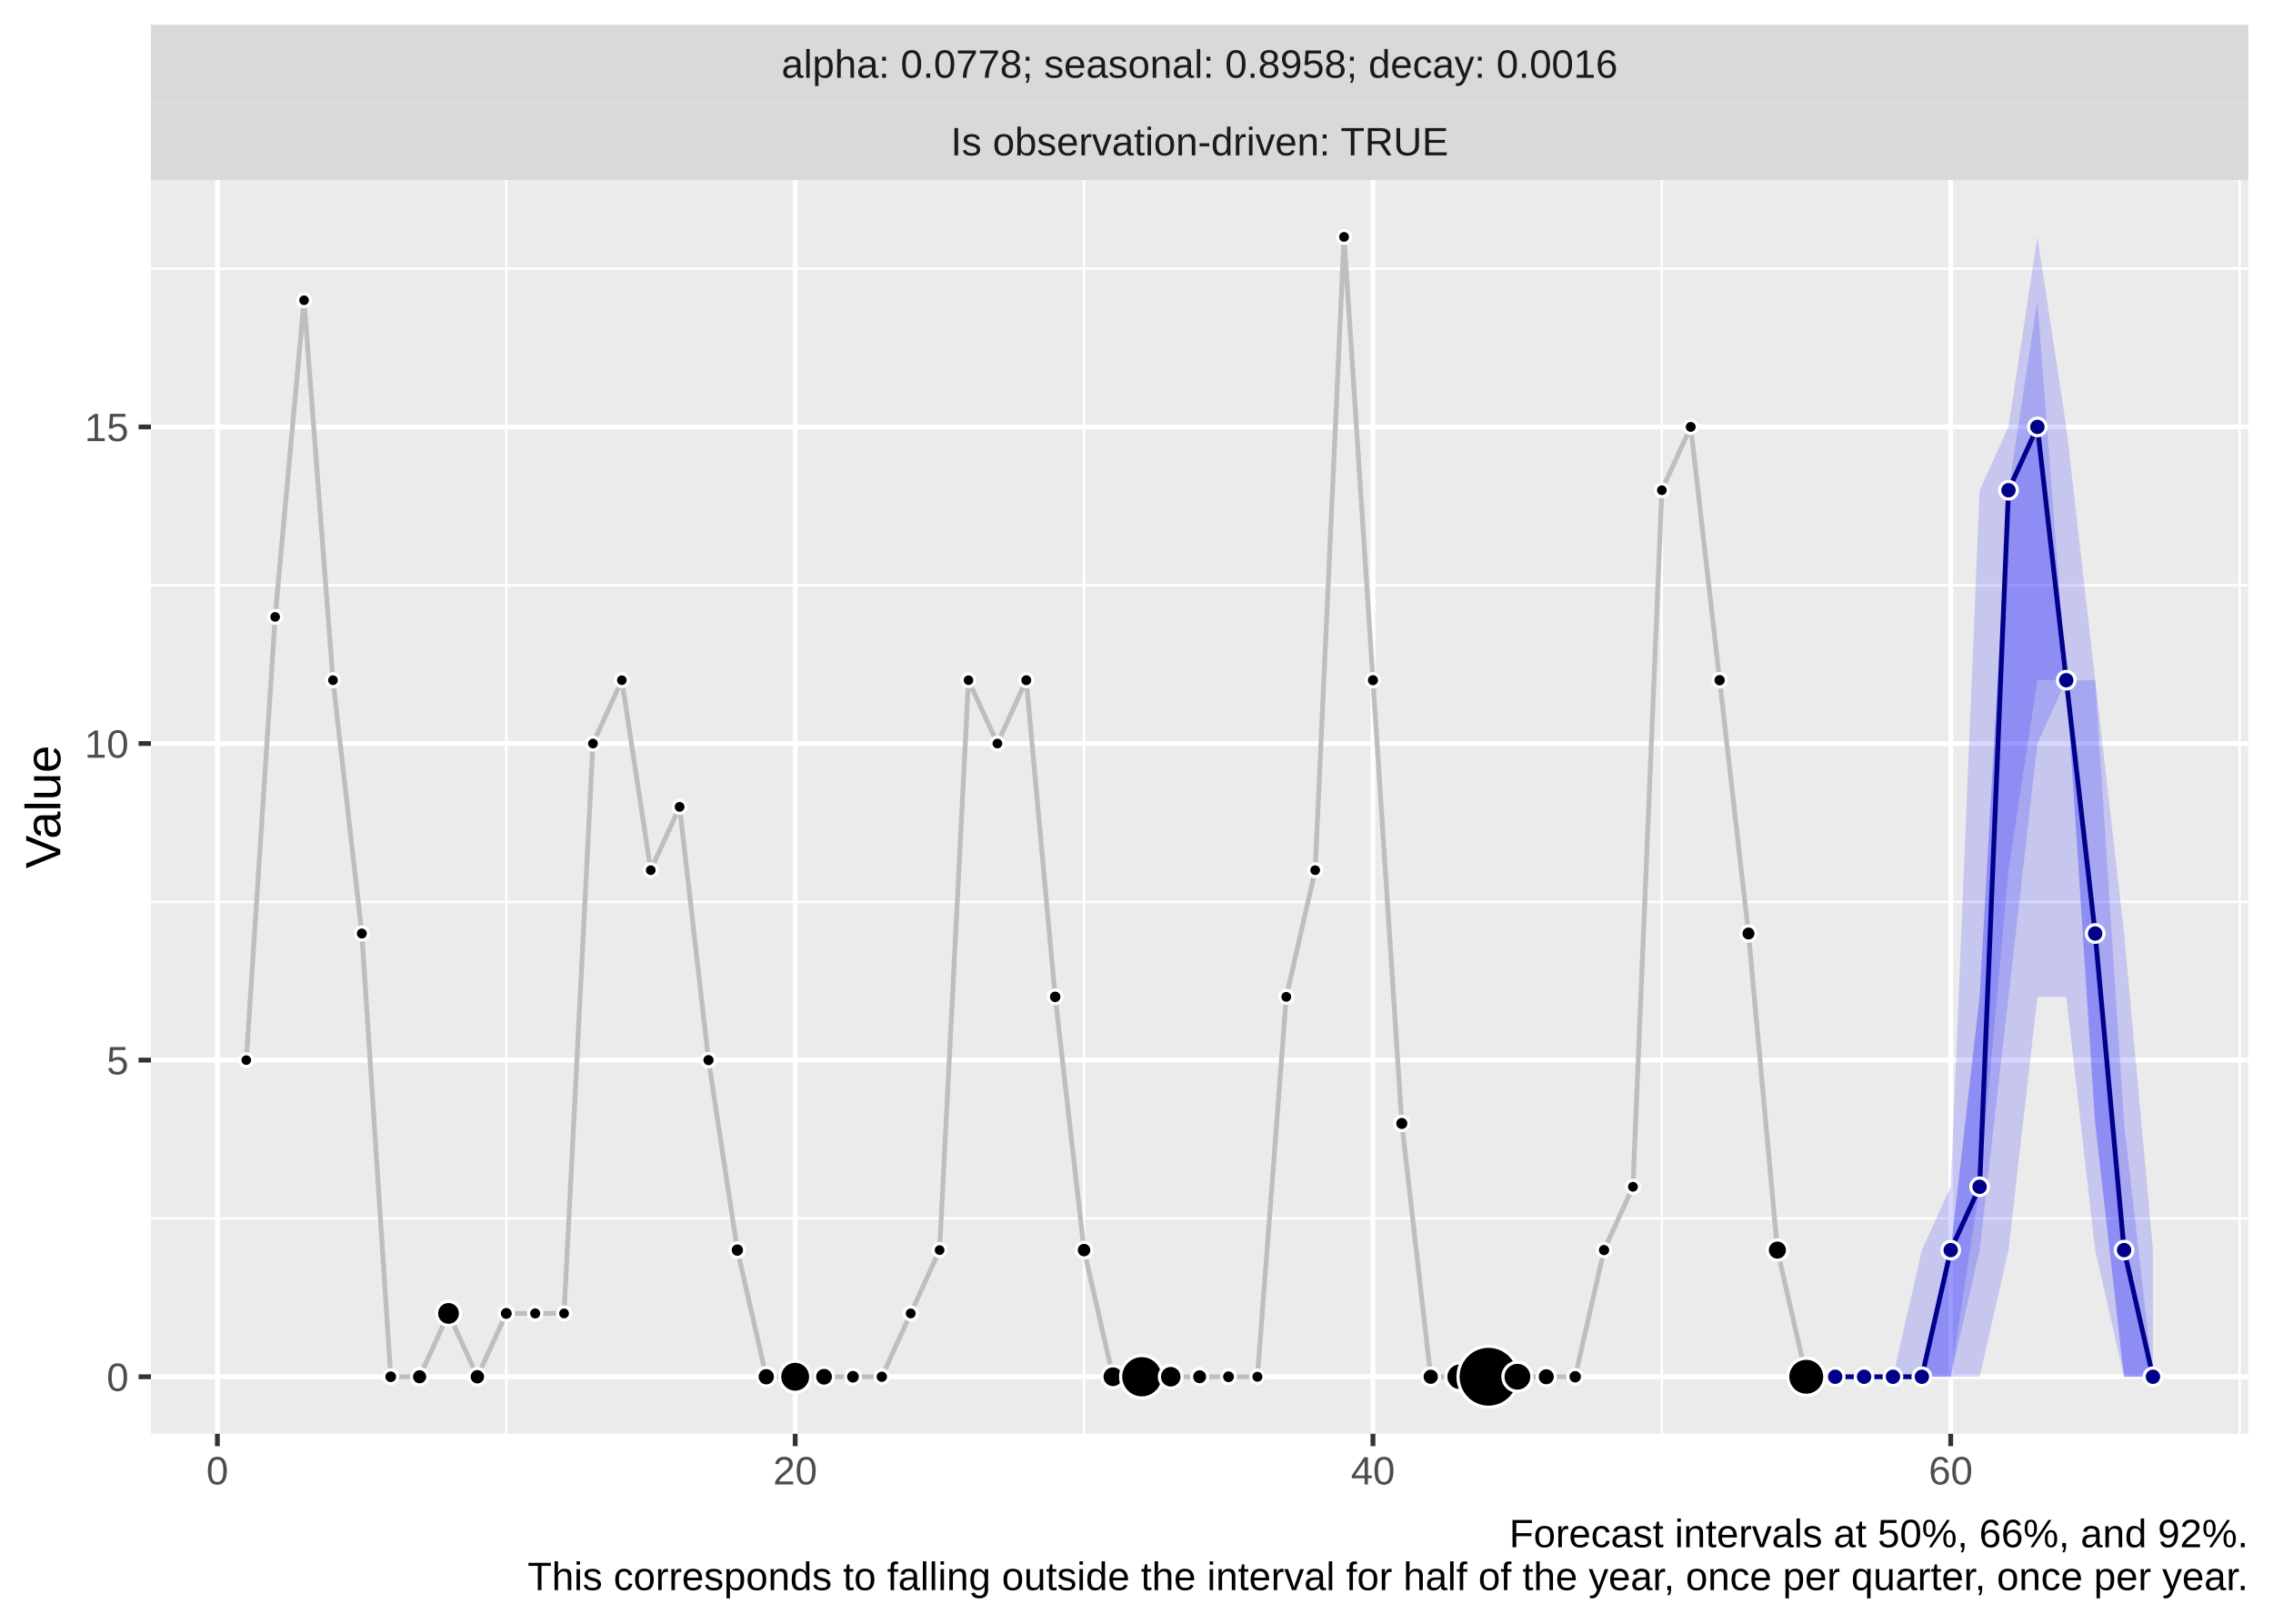
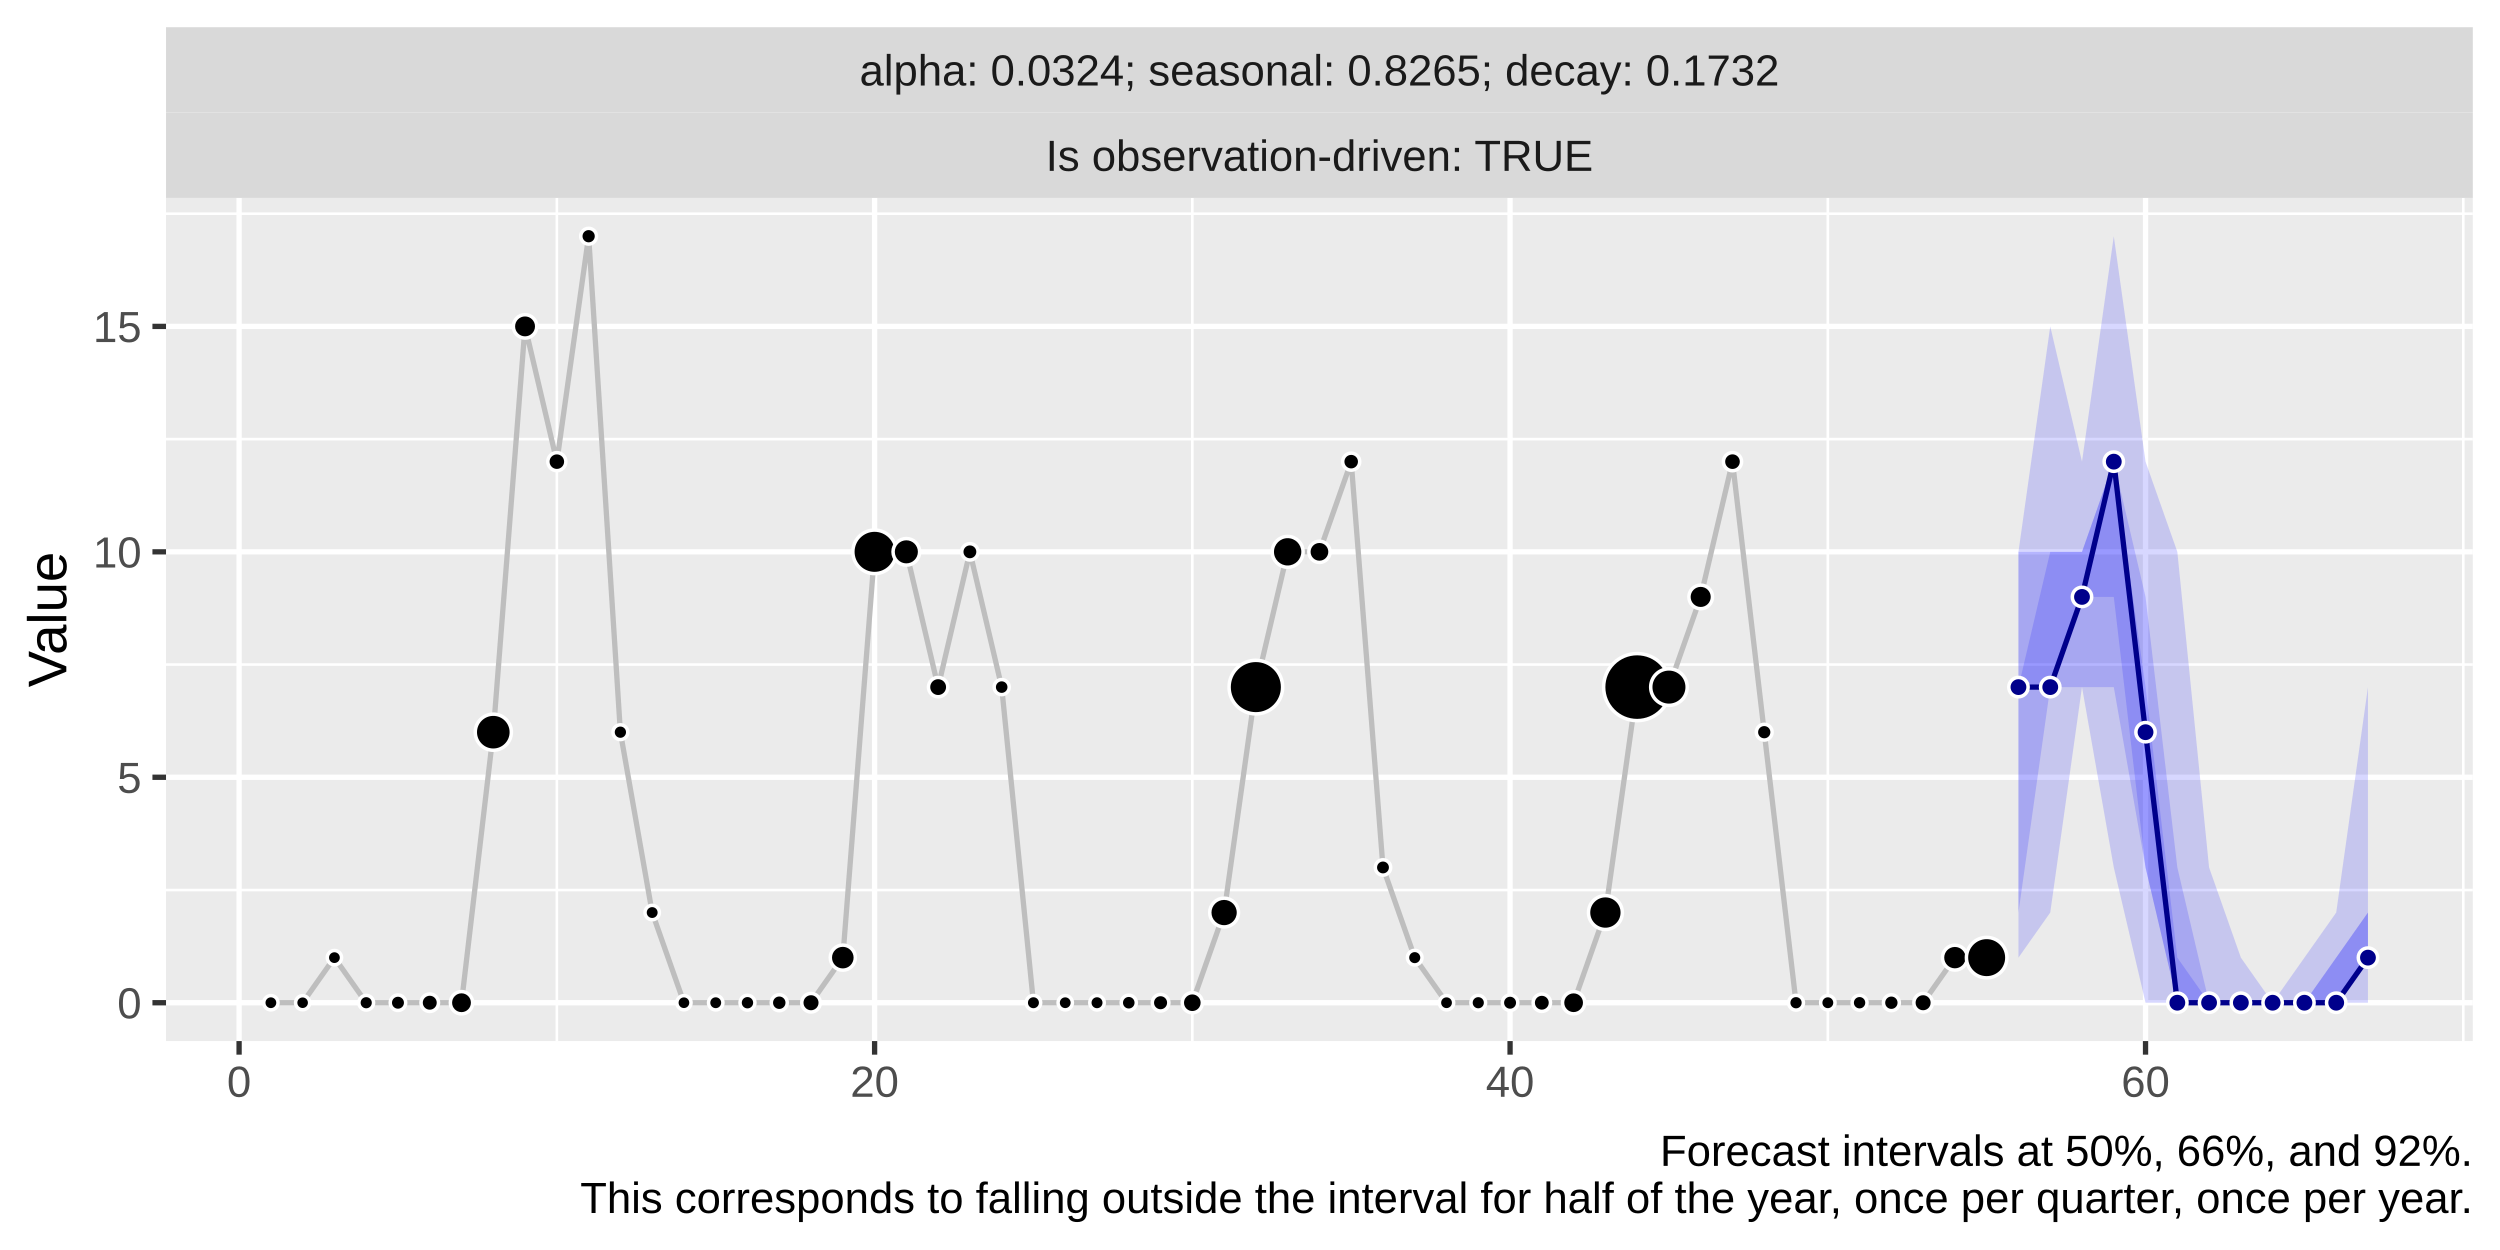
- <svg xmlns="http://www.w3.org/2000/svg" class="svglite" width="504.00pt" height="360.00pt" viewBox="0 0 504.00 360.00">
+ <svg xmlns="http://www.w3.org/2000/svg" class="svglite" width="504.00pt" height="252.00pt" viewBox="0 0 504.00 252.00">
  <defs>
    <style type="text/css">
    .svglite line, .svglite polyline, .svglite polygon, .svglite path, .svglite rect, .svglite circle {
      fill: none;
      stroke: #000000;
      stroke-linecap: round;
      stroke-linejoin: round;
      stroke-miterlimit: 10.00;
    }
    .svglite text {
      white-space: pre;
    }
  </style>
  </defs>
  <rect width="100%" height="100%" style="stroke: none; fill: #FFFFFF;" />
  <defs>
-     <clipPath id="cpMC4wMHw1MDQuMDB8MC4wMHwzNjAuMDA=">
-       <rect x="0.00" y="0.00" width="504.00" height="360.00" />
+     <clipPath id="cpMC4wMHw1MDQuMDB8MC4wMHwyNTIuMDA=">
+       <rect x="0.00" y="0.00" width="504.00" height="252.00" />
    </clipPath>
  </defs>
-   <g clip-path="url(#cpMC4wMHw1MDQuMDB8MC4wMHwzNjAuMDA=)">
-     <rect x="0.00" y="0.00" width="504.00" height="360.00" style="stroke-width: 1.07; stroke: #FFFFFF; fill: #FFFFFF;" />
+   <g clip-path="url(#cpMC4wMHw1MDQuMDB8MC4wMHwyNTIuMDA=)">
+     <rect x="0.00" y="0.00" width="504.00" height="252.00" style="stroke-width: 1.07; stroke: #FFFFFF; fill: #FFFFFF;" />
  </g>
  <defs>
-     <clipPath id="cpMzMuNDd8NDk4LjUyfDM5LjkwfDMxNy44OA==">
-       <rect x="33.47" y="39.90" width="465.05" height="277.98" />
+     <clipPath id="cpMzMuNDd8NDk4LjUyfDM5LjkwfDIwOS44OA==">
+       <rect x="33.47" y="39.90" width="465.05" height="169.98" />
    </clipPath>
  </defs>
-   <g clip-path="url(#cpMzMuNDd8NDk4LjUyfDM5LjkwfDMxNy44OA==)">
-     <rect x="33.47" y="39.90" width="465.05" height="277.98" style="stroke-width: 1.07; stroke: none; fill: #EBEBEB;" />
-     <polyline points="33.47,270.14 498.52,270.14 " style="stroke-width: 0.53; stroke: #FFFFFF; stroke-linecap: butt;" />
-     <polyline points="33.47,199.95 498.52,199.95 " style="stroke-width: 0.53; stroke: #FFFFFF; stroke-linecap: butt;" />
-     <polyline points="33.47,129.75 498.52,129.75 " style="stroke-width: 0.53; stroke: #FFFFFF; stroke-linecap: butt;" />
-     <polyline points="33.47,59.55 498.52,59.55 " style="stroke-width: 0.53; stroke: #FFFFFF; stroke-linecap: butt;" />
-     <polyline points="112.26,317.88 112.26,39.90 " style="stroke-width: 0.53; stroke: #FFFFFF; stroke-linecap: butt;" />
-     <polyline points="240.37,317.88 240.37,39.90 " style="stroke-width: 0.53; stroke: #FFFFFF; stroke-linecap: butt;" />
-     <polyline points="368.49,317.88 368.49,39.90 " style="stroke-width: 0.53; stroke: #FFFFFF; stroke-linecap: butt;" />
-     <polyline points="496.60,317.88 496.60,39.90 " style="stroke-width: 0.53; stroke: #FFFFFF; stroke-linecap: butt;" />
-     <polyline points="33.47,305.24 498.52,305.24 " style="stroke-width: 1.07; stroke: #FFFFFF; stroke-linecap: butt;" />
-     <polyline points="33.47,235.04 498.52,235.04 " style="stroke-width: 1.07; stroke: #FFFFFF; stroke-linecap: butt;" />
-     <polyline points="33.47,164.85 498.52,164.85 " style="stroke-width: 1.07; stroke: #FFFFFF; stroke-linecap: butt;" />
-     <polyline points="33.47,94.65 498.52,94.65 " style="stroke-width: 1.07; stroke: #FFFFFF; stroke-linecap: butt;" />
-     <polyline points="48.20,317.88 48.20,39.90 " style="stroke-width: 1.07; stroke: #FFFFFF; stroke-linecap: butt;" />
-     <polyline points="176.32,317.88 176.32,39.90 " style="stroke-width: 1.07; stroke: #FFFFFF; stroke-linecap: butt;" />
-     <polyline points="304.43,317.88 304.43,39.90 " style="stroke-width: 1.07; stroke: #FFFFFF; stroke-linecap: butt;" />
-     <polyline points="432.54,317.88 432.54,39.90 " style="stroke-width: 1.07; stroke: #FFFFFF; stroke-linecap: butt;" />
-     <polyline points="54.61,235.04 61.01,136.77 67.42,66.57 73.83,150.81 80.23,206.97 86.64,305.24 93.04,305.24 99.45,291.20 105.85,305.24 112.26,291.20 118.67,291.20 125.07,291.20 131.48,164.85 137.88,150.81 144.29,192.93 150.69,178.89 157.10,235.04 163.50,277.16 169.91,305.24 176.32,305.24 182.72,305.24 189.13,305.24 195.53,305.24 201.94,291.20 208.34,277.16 214.75,150.81 221.16,164.85 227.56,150.81 233.97,221.01 240.37,277.16 246.78,305.24 253.18,305.24 259.59,305.24 266.00,305.24 272.40,305.24 278.81,305.24 285.21,221.01 291.62,192.93 298.02,52.53 304.43,150.81 310.83,249.08 317.24,305.24 323.65,305.24 330.05,305.24 336.46,305.24 342.86,305.24 349.27,305.24 355.67,277.16 362.08,263.12 368.49,108.69 374.89,94.65 381.30,150.81 387.70,206.97 394.11,277.16 400.51,305.24 " style="stroke-width: 1.07; stroke: #BEBEBE; stroke-linecap: butt;" />
-     <circle cx="54.61" cy="235.04" r="1.42" style="stroke-width: 0.71; stroke: #FFFFFF; fill: #000000;" />
-     <circle cx="61.01" cy="136.77" r="1.42" style="stroke-width: 0.71; stroke: #FFFFFF; fill: #000000;" />
-     <circle cx="67.42" cy="66.57" r="1.42" style="stroke-width: 0.71; stroke: #FFFFFF; fill: #000000;" />
-     <circle cx="73.83" cy="150.81" r="1.43" style="stroke-width: 0.71; stroke: #FFFFFF; fill: #000000;" />
-     <circle cx="80.23" cy="206.97" r="1.46" style="stroke-width: 0.71; stroke: #FFFFFF; fill: #000000;" />
-     <circle cx="86.64" cy="305.24" r="1.54" style="stroke-width: 0.71; stroke: #FFFFFF; fill: #000000;" />
-     <circle cx="93.04" cy="305.24" r="1.81" style="stroke-width: 0.71; stroke: #FFFFFF; fill: #000000;" />
-     <circle cx="99.45" cy="291.20" r="2.66" style="stroke-width: 0.71; stroke: #FFFFFF; fill: #000000;" />
-     <circle cx="105.85" cy="305.24" r="1.84" style="stroke-width: 0.71; stroke: #FFFFFF; fill: #000000;" />
-     <circle cx="112.26" cy="291.20" r="1.56" style="stroke-width: 0.71; stroke: #FFFFFF; fill: #000000;" />
-     <circle cx="118.67" cy="291.20" r="1.47" style="stroke-width: 0.71; stroke: #FFFFFF; fill: #000000;" />
-     <circle cx="125.07" cy="291.20" r="1.44" style="stroke-width: 0.71; stroke: #FFFFFF; fill: #000000;" />
-     <circle cx="131.48" cy="164.85" r="1.43" style="stroke-width: 0.71; stroke: #FFFFFF; fill: #000000;" />
-     <circle cx="137.88" cy="150.81" r="1.42" style="stroke-width: 0.71; stroke: #FFFFFF; fill: #000000;" />
-     <circle cx="144.29" cy="192.93" r="1.43" style="stroke-width: 0.71; stroke: #FFFFFF; fill: #000000;" />
-     <circle cx="150.69" cy="178.89" r="1.44" style="stroke-width: 0.71; stroke: #FFFFFF; fill: #000000;" />
-     <circle cx="157.10" cy="235.04" r="1.48" style="stroke-width: 0.71; stroke: #FFFFFF; fill: #000000;" />
-     <circle cx="163.50" cy="277.16" r="1.61" style="stroke-width: 0.71; stroke: #FFFFFF; fill: #000000;" />
-     <circle cx="169.91" cy="305.24" r="2.05" style="stroke-width: 0.71; stroke: #FFFFFF; fill: #000000;" />
-     <circle cx="176.32" cy="305.24" r="3.44" style="stroke-width: 0.71; stroke: #FFFFFF; fill: #000000;" />
-     <circle cx="182.72" cy="305.24" r="2.10" style="stroke-width: 0.71; stroke: #FFFFFF; fill: #000000;" />
-     <circle cx="189.13" cy="305.24" r="1.65" style="stroke-width: 0.71; stroke: #FFFFFF; fill: #000000;" />
-     <circle cx="195.53" cy="305.24" r="1.50" style="stroke-width: 0.71; stroke: #FFFFFF; fill: #000000;" />
-     <circle cx="201.94" cy="291.20" r="1.45" style="stroke-width: 0.71; stroke: #FFFFFF; fill: #000000;" />
-     <circle cx="208.34" cy="277.16" r="1.43" style="stroke-width: 0.71; stroke: #FFFFFF; fill: #000000;" />
-     <circle cx="214.75" cy="150.81" r="1.42" style="stroke-width: 0.71; stroke: #FFFFFF; fill: #000000;" />
-     <circle cx="221.16" cy="164.85" r="1.43" style="stroke-width: 0.71; stroke: #FFFFFF; fill: #000000;" />
-     <circle cx="227.56" cy="150.81" r="1.45" style="stroke-width: 0.71; stroke: #FFFFFF; fill: #000000;" />
-     <circle cx="233.97" cy="221.01" r="1.52" style="stroke-width: 0.71; stroke: #FFFFFF; fill: #000000;" />
-     <circle cx="240.37" cy="277.16" r="1.74" style="stroke-width: 0.71; stroke: #FFFFFF; fill: #000000;" />
-     <circle cx="246.78" cy="305.24" r="2.44" style="stroke-width: 0.71; stroke: #FFFFFF; fill: #000000;" />
-     <circle cx="253.18" cy="305.24" r="4.70" style="stroke-width: 0.71; stroke: #FFFFFF; fill: #000000;" />
-     <circle cx="259.59" cy="305.24" r="2.52" style="stroke-width: 0.71; stroke: #FFFFFF; fill: #000000;" />
-     <circle cx="266.00" cy="305.24" r="1.79" style="stroke-width: 0.71; stroke: #FFFFFF; fill: #000000;" />
-     <circle cx="272.40" cy="305.24" r="1.55" style="stroke-width: 0.71; stroke: #FFFFFF; fill: #000000;" />
-     <circle cx="278.81" cy="305.24" r="1.46" style="stroke-width: 0.71; stroke: #FFFFFF; fill: #000000;" />
-     <circle cx="285.21" cy="221.01" r="1.44" style="stroke-width: 0.71; stroke: #FFFFFF; fill: #000000;" />
-     <circle cx="291.62" cy="192.93" r="1.43" style="stroke-width: 0.71; stroke: #FFFFFF; fill: #000000;" />
-     <circle cx="298.02" cy="52.53" r="1.44" style="stroke-width: 0.71; stroke: #FFFFFF; fill: #000000;" />
-     <circle cx="304.43" cy="150.81" r="1.47" style="stroke-width: 0.71; stroke: #FFFFFF; fill: #000000;" />
-     <circle cx="310.83" cy="249.08" r="1.58" style="stroke-width: 0.71; stroke: #FFFFFF; fill: #000000;" />
-     <circle cx="317.24" cy="305.24" r="1.93" style="stroke-width: 0.71; stroke: #FFFFFF; fill: #000000;" />
-     <circle cx="323.65" cy="305.24" r="3.07" style="stroke-width: 0.71; stroke: #FFFFFF; fill: #000000;" />
-     <circle cx="330.05" cy="305.24" r="6.76" style="stroke-width: 0.71; stroke: #FFFFFF; fill: #000000;" />
-     <circle cx="336.46" cy="305.24" r="3.21" style="stroke-width: 0.71; stroke: #FFFFFF; fill: #000000;" />
-     <circle cx="342.86" cy="305.24" r="2.02" style="stroke-width: 0.71; stroke: #FFFFFF; fill: #000000;" />
-     <circle cx="349.27" cy="305.24" r="1.62" style="stroke-width: 0.71; stroke: #FFFFFF; fill: #000000;" />
-     <circle cx="355.67" cy="277.16" r="1.49" style="stroke-width: 0.71; stroke: #FFFFFF; fill: #000000;" />
-     <circle cx="362.08" cy="263.12" r="1.44" style="stroke-width: 0.71; stroke: #FFFFFF; fill: #000000;" />
-     <circle cx="368.49" cy="108.69" r="1.43" style="stroke-width: 0.71; stroke: #FFFFFF; fill: #000000;" />
-     <circle cx="374.89" cy="94.65" r="1.45" style="stroke-width: 0.71; stroke: #FFFFFF; fill: #000000;" />
-     <circle cx="381.30" cy="150.81" r="1.50" style="stroke-width: 0.71; stroke: #FFFFFF; fill: #000000;" />
-     <circle cx="387.70" cy="206.97" r="1.68" style="stroke-width: 0.71; stroke: #FFFFFF; fill: #000000;" />
-     <circle cx="394.11" cy="277.16" r="2.25" style="stroke-width: 0.71; stroke: #FFFFFF; fill: #000000;" />
-     <circle cx="400.51" cy="305.24" r="4.11" style="stroke-width: 0.71; stroke: #FFFFFF; fill: #000000;" />
-     <polygon points="406.92,305.24 413.33,305.24 419.73,305.24 426.14,277.16 432.54,263.12 438.95,108.69 445.35,94.65 451.76,52.53 458.16,94.65 464.57,150.81 470.98,206.97 477.38,277.16 477.38,305.24 470.98,305.24 464.57,277.16 458.16,221.01 451.76,221.01 445.35,277.16 438.95,305.24 432.54,305.24 426.14,305.24 419.73,305.24 413.33,305.24 406.92,305.24 " style="stroke-width: 0.00; stroke: none; fill: #0000FF; fill-opacity: 0.16;" />
-     <polyline points="406.92,305.24 413.33,305.24 419.73,305.24 426.14,277.16 432.54,263.12 438.95,108.69 445.35,94.65 451.76,52.53 458.16,94.65 464.57,150.81 470.98,206.97 477.38,277.16 " style="stroke-width: 1.07; stroke: none;" />
-     <polyline points="477.38,305.24 470.98,305.24 464.57,277.16 458.16,221.01 451.76,221.01 445.35,277.16 438.95,305.24 432.54,305.24 426.14,305.24 419.73,305.24 413.33,305.24 406.92,305.24 " style="stroke-width: 1.07; stroke: none;" />
-     <polygon points="406.92,305.24 413.33,305.24 419.73,305.24 426.14,305.24 432.54,277.16 438.95,221.01 445.35,108.69 451.76,66.57 458.16,150.81 464.57,150.81 470.98,249.08 477.38,305.24 477.38,305.24 470.98,305.24 464.57,249.08 458.16,150.81 451.76,164.85 445.35,221.01 438.95,277.16 432.54,305.24 426.14,305.24 419.73,305.24 413.33,305.24 406.92,305.24 " style="stroke-width: 0.00; stroke: none; fill: #0000FF; fill-opacity: 0.16;" />
-     <polyline points="406.92,305.24 413.33,305.24 419.73,305.24 426.14,305.24 432.54,277.16 438.95,221.01 445.35,108.69 451.76,66.57 458.16,150.81 464.57,150.81 470.98,249.08 477.38,305.24 " style="stroke-width: 1.07; stroke: none;" />
-     <polyline points="477.38,305.24 470.98,305.24 464.57,249.08 458.16,150.81 451.76,164.85 445.35,221.01 438.95,277.16 432.54,305.24 426.14,305.24 419.73,305.24 413.33,305.24 406.92,305.24 " style="stroke-width: 1.07; stroke: none;" />
-     <polygon points="406.92,305.24 413.33,305.24 419.73,305.24 426.14,305.24 432.54,277.16 438.95,221.01 445.35,108.69 451.76,94.65 458.16,150.81 464.57,206.97 470.98,277.16 477.38,305.24 477.38,305.24 470.98,305.24 464.57,249.08 458.16,150.81 451.76,150.81 445.35,192.93 438.95,263.12 432.54,305.24 426.14,305.24 419.73,305.24 413.33,305.24 406.92,305.24 " style="stroke-width: 0.00; stroke: none; fill: #0000FF; fill-opacity: 0.16;" />
-     <polyline points="406.92,305.24 413.33,305.24 419.73,305.24 426.14,305.24 432.54,277.16 438.95,221.01 445.35,108.69 451.76,94.65 458.16,150.81 464.57,206.97 470.98,277.16 477.38,305.24 " style="stroke-width: 1.07; stroke: none;" />
-     <polyline points="477.38,305.24 470.98,305.24 464.57,249.08 458.16,150.81 451.76,150.81 445.35,192.93 438.95,263.12 432.54,305.24 426.14,305.24 419.73,305.24 413.33,305.24 406.92,305.24 " style="stroke-width: 1.07; stroke: none;" />
-     <polyline points="406.92,305.24 413.33,305.24 419.73,305.24 426.14,305.24 432.54,277.16 438.95,263.12 445.35,108.69 451.76,94.65 458.16,150.81 464.57,206.97 470.98,277.16 477.38,305.24 " style="stroke-width: 1.07; stroke: #00008B; stroke-linecap: butt;" />
-     <circle cx="406.92" cy="305.24" r="1.95" style="stroke-width: 0.71; stroke: #FFFFFF; fill: #00008B;" />
-     <circle cx="413.33" cy="305.24" r="1.95" style="stroke-width: 0.71; stroke: #FFFFFF; fill: #00008B;" />
-     <circle cx="419.73" cy="305.24" r="1.95" style="stroke-width: 0.71; stroke: #FFFFFF; fill: #00008B;" />
-     <circle cx="426.14" cy="305.24" r="1.95" style="stroke-width: 0.71; stroke: #FFFFFF; fill: #00008B;" />
-     <circle cx="432.54" cy="277.16" r="1.95" style="stroke-width: 0.71; stroke: #FFFFFF; fill: #00008B;" />
-     <circle cx="438.95" cy="263.12" r="1.95" style="stroke-width: 0.71; stroke: #FFFFFF; fill: #00008B;" />
-     <circle cx="445.35" cy="108.69" r="1.95" style="stroke-width: 0.71; stroke: #FFFFFF; fill: #00008B;" />
-     <circle cx="451.76" cy="94.65" r="1.95" style="stroke-width: 0.71; stroke: #FFFFFF; fill: #00008B;" />
-     <circle cx="458.16" cy="150.81" r="1.95" style="stroke-width: 0.71; stroke: #FFFFFF; fill: #00008B;" />
-     <circle cx="464.57" cy="206.97" r="1.95" style="stroke-width: 0.71; stroke: #FFFFFF; fill: #00008B;" />
-     <circle cx="470.98" cy="277.16" r="1.95" style="stroke-width: 0.71; stroke: #FFFFFF; fill: #00008B;" />
-     <circle cx="477.38" cy="305.24" r="1.95" style="stroke-width: 0.71; stroke: #FFFFFF; fill: #00008B;" />
+   <g clip-path="url(#cpMzMuNDd8NDk4LjUyfDM5LjkwfDIwOS44OA==)">
+     <rect x="33.47" y="39.90" width="465.05" height="169.98" style="stroke-width: 1.07; stroke: none; fill: #EBEBEB;" />
+     <polyline points="33.47,179.43 498.52,179.43 " style="stroke-width: 0.53; stroke: #FFFFFF; stroke-linecap: butt;" />
+     <polyline points="33.47,133.98 498.52,133.98 " style="stroke-width: 0.53; stroke: #FFFFFF; stroke-linecap: butt;" />
+     <polyline points="33.47,88.53 498.52,88.53 " style="stroke-width: 0.53; stroke: #FFFFFF; stroke-linecap: butt;" />
+     <polyline points="33.47,43.08 498.52,43.08 " style="stroke-width: 0.53; stroke: #FFFFFF; stroke-linecap: butt;" />
+     <polyline points="112.26,209.88 112.26,39.90 " style="stroke-width: 0.53; stroke: #FFFFFF; stroke-linecap: butt;" />
+     <polyline points="240.37,209.88 240.37,39.90 " style="stroke-width: 0.53; stroke: #FFFFFF; stroke-linecap: butt;" />
+     <polyline points="368.49,209.88 368.49,39.90 " style="stroke-width: 0.53; stroke: #FFFFFF; stroke-linecap: butt;" />
+     <polyline points="496.60,209.88 496.60,39.90 " style="stroke-width: 0.53; stroke: #FFFFFF; stroke-linecap: butt;" />
+     <polyline points="33.47,202.15 498.52,202.15 " style="stroke-width: 1.07; stroke: #FFFFFF; stroke-linecap: butt;" />
+     <polyline points="33.47,156.70 498.52,156.70 " style="stroke-width: 1.07; stroke: #FFFFFF; stroke-linecap: butt;" />
+     <polyline points="33.47,111.25 498.52,111.25 " style="stroke-width: 1.07; stroke: #FFFFFF; stroke-linecap: butt;" />
+     <polyline points="33.47,65.80 498.52,65.80 " style="stroke-width: 1.07; stroke: #FFFFFF; stroke-linecap: butt;" />
+     <polyline points="48.20,209.88 48.20,39.90 " style="stroke-width: 1.07; stroke: #FFFFFF; stroke-linecap: butt;" />
+     <polyline points="176.32,209.88 176.32,39.90 " style="stroke-width: 1.07; stroke: #FFFFFF; stroke-linecap: butt;" />
+     <polyline points="304.43,209.88 304.43,39.90 " style="stroke-width: 1.07; stroke: #FFFFFF; stroke-linecap: butt;" />
+     <polyline points="432.54,209.88 432.54,39.90 " style="stroke-width: 1.07; stroke: #FFFFFF; stroke-linecap: butt;" />
+     <polyline points="54.61,202.15 61.01,202.15 67.42,193.06 73.83,202.15 80.23,202.15 86.64,202.15 93.04,202.15 99.45,147.61 105.85,65.80 112.26,93.07 118.67,47.62 125.07,147.61 131.48,183.97 137.88,202.15 144.29,202.15 150.69,202.15 157.10,202.15 163.50,202.15 169.91,193.06 176.32,111.25 182.72,111.25 189.13,138.52 195.53,111.25 201.94,138.52 208.34,202.15 214.75,202.15 221.16,202.15 227.56,202.15 233.97,202.15 240.37,202.15 246.78,183.97 253.18,138.52 259.59,111.25 266.00,111.25 272.40,93.07 278.81,174.88 285.21,193.06 291.62,202.15 298.02,202.15 304.43,202.15 310.83,202.15 317.24,202.15 323.65,183.97 330.05,138.52 336.46,138.52 342.86,120.34 349.27,93.07 355.67,147.61 362.08,202.15 368.49,202.15 374.89,202.15 381.30,202.15 387.70,202.15 394.11,193.06 400.51,193.06 " style="stroke-width: 1.07; stroke: #BEBEBE; stroke-linecap: butt;" />
+     <circle cx="54.61" cy="202.15" r="1.44" style="stroke-width: 0.71; stroke: #FFFFFF; fill: #000000;" />
+     <circle cx="61.01" cy="202.15" r="1.42" style="stroke-width: 0.71; stroke: #FFFFFF; fill: #000000;" />
+     <circle cx="67.42" cy="193.06" r="1.44" style="stroke-width: 0.71; stroke: #FFFFFF; fill: #000000;" />
+     <circle cx="73.83" cy="202.15" r="1.48" style="stroke-width: 0.71; stroke: #FFFFFF; fill: #000000;" />
+     <circle cx="80.23" cy="202.15" r="1.56" style="stroke-width: 0.71; stroke: #FFFFFF; fill: #000000;" />
+     <circle cx="86.64" cy="202.15" r="1.76" style="stroke-width: 0.71; stroke: #FFFFFF; fill: #000000;" />
+     <circle cx="93.04" cy="202.15" r="2.25" style="stroke-width: 0.71; stroke: #FFFFFF; fill: #000000;" />
+     <circle cx="99.45" cy="147.61" r="3.64" style="stroke-width: 0.71; stroke: #FFFFFF; fill: #000000;" />
+     <circle cx="105.85" cy="65.80" r="2.36" style="stroke-width: 0.71; stroke: #FFFFFF; fill: #000000;" />
+     <circle cx="112.26" cy="93.07" r="1.82" style="stroke-width: 0.71; stroke: #FFFFFF; fill: #000000;" />
+     <circle cx="118.67" cy="47.62" r="1.59" style="stroke-width: 0.71; stroke: #FFFFFF; fill: #000000;" />
+     <circle cx="125.07" cy="147.61" r="1.49" style="stroke-width: 0.71; stroke: #FFFFFF; fill: #000000;" />
+     <circle cx="131.48" cy="183.97" r="1.45" style="stroke-width: 0.71; stroke: #FFFFFF; fill: #000000;" />
+     <circle cx="137.88" cy="202.15" r="1.43" style="stroke-width: 0.71; stroke: #FFFFFF; fill: #000000;" />
+     <circle cx="144.29" cy="202.15" r="1.45" style="stroke-width: 0.71; stroke: #FFFFFF; fill: #000000;" />
+     <circle cx="150.69" cy="202.15" r="1.50" style="stroke-width: 0.71; stroke: #FFFFFF; fill: #000000;" />
+     <circle cx="157.10" cy="202.15" r="1.61" style="stroke-width: 0.71; stroke: #FFFFFF; fill: #000000;" />
+     <circle cx="163.50" cy="202.15" r="1.87" style="stroke-width: 0.71; stroke: #FFFFFF; fill: #000000;" />
+     <circle cx="169.91" cy="193.06" r="2.53" style="stroke-width: 0.71; stroke: #FFFFFF; fill: #000000;" />
+     <circle cx="176.32" cy="111.25" r="4.39" style="stroke-width: 0.71; stroke: #FFFFFF; fill: #000000;" />
+     <circle cx="182.72" cy="111.25" r="2.68" style="stroke-width: 0.71; stroke: #FFFFFF; fill: #000000;" />
+     <circle cx="189.13" cy="138.52" r="1.95" style="stroke-width: 0.71; stroke: #FFFFFF; fill: #000000;" />
+     <circle cx="195.53" cy="111.25" r="1.65" style="stroke-width: 0.71; stroke: #FFFFFF; fill: #000000;" />
+     <circle cx="201.94" cy="138.52" r="1.52" style="stroke-width: 0.71; stroke: #FFFFFF; fill: #000000;" />
+     <circle cx="208.34" cy="202.15" r="1.46" style="stroke-width: 0.71; stroke: #FFFFFF; fill: #000000;" />
+     <circle cx="214.75" cy="202.15" r="1.44" style="stroke-width: 0.71; stroke: #FFFFFF; fill: #000000;" />
+     <circle cx="221.16" cy="202.15" r="1.46" style="stroke-width: 0.71; stroke: #FFFFFF; fill: #000000;" />
+     <circle cx="227.56" cy="202.15" r="1.52" style="stroke-width: 0.71; stroke: #FFFFFF; fill: #000000;" />
+     <circle cx="233.97" cy="202.15" r="1.67" style="stroke-width: 0.71; stroke: #FFFFFF; fill: #000000;" />
+     <circle cx="240.37" cy="202.15" r="2.03" style="stroke-width: 0.71; stroke: #FFFFFF; fill: #000000;" />
+     <circle cx="246.78" cy="183.97" r="2.90" style="stroke-width: 0.71; stroke: #FFFFFF; fill: #000000;" />
+     <circle cx="253.18" cy="138.52" r="5.40" style="stroke-width: 0.71; stroke: #FFFFFF; fill: #000000;" />
+     <circle cx="259.59" cy="111.25" r="3.11" style="stroke-width: 0.71; stroke: #FFFFFF; fill: #000000;" />
+     <circle cx="266.00" cy="111.25" r="2.14" style="stroke-width: 0.71; stroke: #FFFFFF; fill: #000000;" />
+     <circle cx="272.40" cy="93.07" r="1.72" style="stroke-width: 0.71; stroke: #FFFFFF; fill: #000000;" />
+     <circle cx="278.81" cy="174.88" r="1.55" style="stroke-width: 0.71; stroke: #FFFFFF; fill: #000000;" />
+     <circle cx="285.21" cy="193.06" r="1.47" style="stroke-width: 0.71; stroke: #FFFFFF; fill: #000000;" />
+     <circle cx="291.62" cy="202.15" r="1.44" style="stroke-width: 0.71; stroke: #FFFFFF; fill: #000000;" />
+     <circle cx="298.02" cy="202.15" r="1.48" style="stroke-width: 0.71; stroke: #FFFFFF; fill: #000000;" />
+     <circle cx="304.43" cy="202.15" r="1.56" style="stroke-width: 0.71; stroke: #FFFFFF; fill: #000000;" />
+     <circle cx="310.83" cy="202.15" r="1.75" style="stroke-width: 0.71; stroke: #FFFFFF; fill: #000000;" />
+     <circle cx="317.24" cy="202.15" r="2.24" style="stroke-width: 0.71; stroke: #FFFFFF; fill: #000000;" />
+     <circle cx="323.65" cy="183.97" r="3.41" style="stroke-width: 0.71; stroke: #FFFFFF; fill: #000000;" />
+     <circle cx="330.05" cy="138.52" r="6.76" style="stroke-width: 0.71; stroke: #FFFFFF; fill: #000000;" />
+     <circle cx="336.46" cy="138.52" r="3.68" style="stroke-width: 0.71; stroke: #FFFFFF; fill: #000000;" />
+     <circle cx="342.86" cy="120.34" r="2.38" style="stroke-width: 0.71; stroke: #FFFFFF; fill: #000000;" />
+     <circle cx="349.27" cy="93.07" r="1.83" style="stroke-width: 0.71; stroke: #FFFFFF; fill: #000000;" />
+     <circle cx="355.67" cy="147.61" r="1.59" style="stroke-width: 0.71; stroke: #FFFFFF; fill: #000000;" />
+     <circle cx="362.08" cy="202.15" r="1.49" style="stroke-width: 0.71; stroke: #FFFFFF; fill: #000000;" />
+     <circle cx="368.49" cy="202.15" r="1.45" style="stroke-width: 0.71; stroke: #FFFFFF; fill: #000000;" />
+     <circle cx="374.89" cy="202.15" r="1.50" style="stroke-width: 0.71; stroke: #FFFFFF; fill: #000000;" />
+     <circle cx="381.30" cy="202.15" r="1.60" style="stroke-width: 0.71; stroke: #FFFFFF; fill: #000000;" />
+     <circle cx="387.70" cy="202.15" r="1.87" style="stroke-width: 0.71; stroke: #FFFFFF; fill: #000000;" />
+     <circle cx="394.11" cy="193.06" r="2.51" style="stroke-width: 0.71; stroke: #FFFFFF; fill: #000000;" />
+     <circle cx="400.51" cy="193.06" r="4.08" style="stroke-width: 0.71; stroke: #FFFFFF; fill: #000000;" />
+     <polygon points="406.92,111.25 413.33,65.80 419.73,93.07 426.14,47.62 432.54,93.07 438.95,111.25 445.35,174.88 451.76,193.06 458.16,202.15 464.57,193.06 470.98,183.97 477.38,138.52 477.38,202.15 470.98,202.15 464.57,202.15 458.16,202.15 451.76,202.15 445.35,202.15 438.95,202.15 432.54,202.15 426.14,174.88 419.73,138.52 413.33,183.97 406.92,193.06 " style="stroke-width: 0.00; stroke: none; fill: #0000FF; fill-opacity: 0.16;" />
+     <polyline points="406.92,111.25 413.33,65.80 419.73,93.07 426.14,47.62 432.54,93.07 438.95,111.25 445.35,174.88 451.76,193.06 458.16,202.15 464.57,193.06 470.98,183.97 477.38,138.52 " style="stroke-width: 1.07; stroke: none;" />
+     <polyline points="477.38,202.15 470.98,202.15 464.57,202.15 458.16,202.15 451.76,202.15 445.35,202.15 438.95,202.15 432.54,202.15 426.14,174.88 419.73,138.52 413.33,183.97 406.92,193.06 " style="stroke-width: 1.07; stroke: none;" />
+     <polygon points="406.92,111.25 413.33,111.25 419.73,111.25 426.14,93.07 432.54,120.34 438.95,174.88 445.35,202.15 451.76,202.15 458.16,202.15 464.57,202.15 470.98,193.06 477.38,183.97 477.38,193.06 470.98,202.15 464.57,202.15 458.16,202.15 451.76,202.15 445.35,202.15 438.95,202.15 432.54,174.88 426.14,138.52 419.73,138.52 413.33,138.52 406.92,183.97 " style="stroke-width: 0.00; stroke: none; fill: #0000FF; fill-opacity: 0.16;" />
+     <polyline points="406.92,111.25 413.33,111.25 419.73,111.25 426.14,93.07 432.54,120.34 438.95,174.88 445.35,202.15 451.76,202.15 458.16,202.15 464.57,202.15 470.98,193.06 477.38,183.97 " style="stroke-width: 1.07; stroke: none;" />
+     <polyline points="477.38,193.06 470.98,202.15 464.57,202.15 458.16,202.15 451.76,202.15 445.35,202.15 438.95,202.15 432.54,174.88 426.14,138.52 419.73,138.52 413.33,138.52 406.92,183.97 " style="stroke-width: 1.07; stroke: none;" />
+     <polygon points="406.92,138.52 413.33,111.25 419.73,111.25 426.14,93.07 432.54,138.52 438.95,193.06 445.35,202.15 451.76,202.15 458.16,202.15 464.57,202.15 470.98,193.06 477.38,183.97 477.38,193.06 470.98,202.15 464.57,202.15 458.16,202.15 451.76,202.15 445.35,202.15 438.95,202.15 432.54,174.88 426.14,120.34 419.73,120.34 413.33,138.52 406.92,138.52 " style="stroke-width: 0.00; stroke: none; fill: #0000FF; fill-opacity: 0.16;" />
+     <polyline points="406.92,138.52 413.33,111.25 419.73,111.25 426.14,93.07 432.54,138.52 438.95,193.06 445.35,202.15 451.76,202.15 458.16,202.15 464.57,202.15 470.98,193.06 477.38,183.97 " style="stroke-width: 1.07; stroke: none;" />
+     <polyline points="477.38,193.06 470.98,202.15 464.57,202.15 458.16,202.15 451.76,202.15 445.35,202.15 438.95,202.15 432.54,174.88 426.14,120.34 419.73,120.34 413.33,138.52 406.92,138.52 " style="stroke-width: 1.07; stroke: none;" />
+     <polyline points="406.92,138.52 413.33,138.52 419.73,120.34 426.14,93.07 432.54,147.61 438.95,202.15 445.35,202.15 451.76,202.15 458.16,202.15 464.57,202.15 470.98,202.15 477.38,193.06 " style="stroke-width: 1.07; stroke: #00008B; stroke-linecap: butt;" />
+     <circle cx="406.92" cy="138.52" r="1.95" style="stroke-width: 0.71; stroke: #FFFFFF; fill: #00008B;" />
+     <circle cx="413.33" cy="138.52" r="1.95" style="stroke-width: 0.71; stroke: #FFFFFF; fill: #00008B;" />
+     <circle cx="419.73" cy="120.34" r="1.95" style="stroke-width: 0.71; stroke: #FFFFFF; fill: #00008B;" />
+     <circle cx="426.14" cy="93.07" r="1.95" style="stroke-width: 0.71; stroke: #FFFFFF; fill: #00008B;" />
+     <circle cx="432.54" cy="147.61" r="1.95" style="stroke-width: 0.71; stroke: #FFFFFF; fill: #00008B;" />
+     <circle cx="438.95" cy="202.15" r="1.95" style="stroke-width: 0.71; stroke: #FFFFFF; fill: #00008B;" />
+     <circle cx="445.35" cy="202.15" r="1.95" style="stroke-width: 0.71; stroke: #FFFFFF; fill: #00008B;" />
+     <circle cx="451.76" cy="202.15" r="1.95" style="stroke-width: 0.71; stroke: #FFFFFF; fill: #00008B;" />
+     <circle cx="458.16" cy="202.15" r="1.95" style="stroke-width: 0.71; stroke: #FFFFFF; fill: #00008B;" />
+     <circle cx="464.57" cy="202.15" r="1.95" style="stroke-width: 0.71; stroke: #FFFFFF; fill: #00008B;" />
+     <circle cx="470.98" cy="202.15" r="1.95" style="stroke-width: 0.71; stroke: #FFFFFF; fill: #00008B;" />
+     <circle cx="477.38" cy="193.06" r="1.95" style="stroke-width: 0.71; stroke: #FFFFFF; fill: #00008B;" />
  </g>
-   <g clip-path="url(#cpMC4wMHw1MDQuMDB8MC4wMHwzNjAuMDA=)">
+   <g clip-path="url(#cpMC4wMHw1MDQuMDB8MC4wMHwyNTIuMDA=)">
</g>
  <defs>
    <clipPath id="cpMzMuNDd8NDk4LjUyfDUuNDh8MzkuOTA=">
      <rect x="33.47" y="5.48" width="465.05" height="34.42" />
    </clipPath>
  </defs>
  <g clip-path="url(#cpMzMuNDd8NDk4LjUyfDUuNDh8MzkuOTA=)">
</g>
  <defs>
    <clipPath id="cpMzMuNDd8NDk4LjUyfDUuNDh8MjIuNjk=">
      <rect x="33.47" y="5.48" width="465.05" height="17.21" />
    </clipPath>
  </defs>
  <g clip-path="url(#cpMzMuNDd8NDk4LjUyfDUuNDh8MjIuNjk=)">
    <rect x="33.47" y="5.48" width="465.05" height="17.21" style="stroke-width: 1.07; stroke: none; fill: #D9D9D9;" />
-     <text x="266.00" y="17.24" text-anchor="middle" style="font-size: 8.80px;fill: #1A1A1A; font-family: &quot;Arial&quot;;" textLength="185.42px" lengthAdjust="spacingAndGlyphs">alpha: 0.0778; seasonal: 0.8958; decay: 0.0016</text>
+     <text x="266.00" y="17.24" text-anchor="middle" style="font-size: 8.80px;fill: #1A1A1A; font-family: &quot;Arial&quot;;" textLength="185.42px" lengthAdjust="spacingAndGlyphs">alpha: 0.0324; seasonal: 0.8265; decay: 0.1732</text>
  </g>
  <g clip-path="url(#cpMzMuNDd8NDk4LjUyfDUuNDh8MzkuOTA=)">
</g>
  <defs>
    <clipPath id="cpMzMuNDd8NDk4LjUyfDIyLjY5fDM5Ljkw">
      <rect x="33.47" y="22.69" width="465.05" height="17.21" />
    </clipPath>
  </defs>
  <g clip-path="url(#cpMzMuNDd8NDk4LjUyfDIyLjY5fDM5Ljkw)">
    <rect x="33.47" y="22.69" width="465.05" height="17.21" style="stroke-width: 1.07; stroke: none; fill: #D9D9D9;" />
    <text x="266.00" y="34.45" text-anchor="middle" style="font-size: 8.80px;fill: #1A1A1A; font-family: &quot;Arial&quot;;" textLength="110.50px" lengthAdjust="spacingAndGlyphs">Is observation-driven: TRUE</text>
  </g>
  <g clip-path="url(#cpMzMuNDd8NDk4LjUyfDUuNDh8MzkuOTA=)">
</g>
-   <g clip-path="url(#cpMC4wMHw1MDQuMDB8MC4wMHwzNjAuMDA=)">
-     <polyline points="48.20,320.62 48.20,317.88 " style="stroke-width: 1.07; stroke: #333333; stroke-linecap: butt;" />
-     <polyline points="176.32,320.62 176.32,317.88 " style="stroke-width: 1.07; stroke: #333333; stroke-linecap: butt;" />
-     <polyline points="304.43,320.62 304.43,317.88 " style="stroke-width: 1.07; stroke: #333333; stroke-linecap: butt;" />
-     <polyline points="432.54,320.62 432.54,317.88 " style="stroke-width: 1.07; stroke: #333333; stroke-linecap: butt;" />
-     <text x="48.20" y="329.12" text-anchor="middle" style="font-size: 8.80px;fill: #4D4D4D; font-family: &quot;Arial&quot;;" textLength="4.90px" lengthAdjust="spacingAndGlyphs">0</text>
-     <text x="176.32" y="329.12" text-anchor="middle" style="font-size: 8.80px;fill: #4D4D4D; font-family: &quot;Arial&quot;;" textLength="9.79px" lengthAdjust="spacingAndGlyphs">20</text>
-     <text x="304.43" y="329.12" text-anchor="middle" style="font-size: 8.80px;fill: #4D4D4D; font-family: &quot;Arial&quot;;" textLength="9.79px" lengthAdjust="spacingAndGlyphs">40</text>
-     <text x="432.54" y="329.12" text-anchor="middle" style="font-size: 8.80px;fill: #4D4D4D; font-family: &quot;Arial&quot;;" textLength="9.79px" lengthAdjust="spacingAndGlyphs">60</text>
-     <text x="28.54" y="308.39" text-anchor="end" style="font-size: 8.80px;fill: #4D4D4D; font-family: &quot;Arial&quot;;" textLength="4.90px" lengthAdjust="spacingAndGlyphs">0</text>
-     <text x="28.54" y="238.20" text-anchor="end" style="font-size: 8.80px;fill: #4D4D4D; font-family: &quot;Arial&quot;;" textLength="4.90px" lengthAdjust="spacingAndGlyphs">5</text>
-     <text x="28.54" y="168.00" text-anchor="end" style="font-size: 8.80px;fill: #4D4D4D; font-family: &quot;Arial&quot;;" textLength="9.79px" lengthAdjust="spacingAndGlyphs">10</text>
-     <text x="28.54" y="97.80" text-anchor="end" style="font-size: 8.80px;fill: #4D4D4D; font-family: &quot;Arial&quot;;" textLength="9.79px" lengthAdjust="spacingAndGlyphs">15</text>
-     <polyline points="30.73,305.24 33.47,305.24 " style="stroke-width: 1.07; stroke: #333333; stroke-linecap: butt;" />
-     <polyline points="30.73,235.04 33.47,235.04 " style="stroke-width: 1.07; stroke: #333333; stroke-linecap: butt;" />
-     <polyline points="30.73,164.85 33.47,164.85 " style="stroke-width: 1.07; stroke: #333333; stroke-linecap: butt;" />
-     <polyline points="30.73,94.65 33.47,94.65 " style="stroke-width: 1.07; stroke: #333333; stroke-linecap: butt;" />
-     <text transform="translate(13.37,178.89) rotate(-90)" text-anchor="middle" style="font-size: 11.00px; font-family: &quot;Arial&quot;;" textLength="28.14px" lengthAdjust="spacingAndGlyphs">Value</text>
-     <text x="498.52" y="343.04" text-anchor="end" style="font-size: 8.80px; font-family: &quot;Arial&quot;;" textLength="163.81px" lengthAdjust="spacingAndGlyphs">Forecast intervals at 50%, 66%, and 92%.</text>
-     <text x="498.52" y="352.54" text-anchor="end" style="font-size: 8.80px; font-family: &quot;Arial&quot;;" textLength="382.92px" lengthAdjust="spacingAndGlyphs">This corresponds to falling outside the interval for half of the year, once per quarter, once per year.</text>
+   <g clip-path="url(#cpMC4wMHw1MDQuMDB8MC4wMHwyNTIuMDA=)">
+     <polyline points="48.20,212.62 48.20,209.88 " style="stroke-width: 1.07; stroke: #333333; stroke-linecap: butt;" />
+     <polyline points="176.32,212.62 176.32,209.88 " style="stroke-width: 1.07; stroke: #333333; stroke-linecap: butt;" />
+     <polyline points="304.43,212.62 304.43,209.88 " style="stroke-width: 1.07; stroke: #333333; stroke-linecap: butt;" />
+     <polyline points="432.54,212.62 432.54,209.88 " style="stroke-width: 1.07; stroke: #333333; stroke-linecap: butt;" />
+     <text x="48.20" y="221.12" text-anchor="middle" style="font-size: 8.80px;fill: #4D4D4D; font-family: &quot;Arial&quot;;" textLength="4.90px" lengthAdjust="spacingAndGlyphs">0</text>
+     <text x="176.32" y="221.12" text-anchor="middle" style="font-size: 8.80px;fill: #4D4D4D; font-family: &quot;Arial&quot;;" textLength="9.79px" lengthAdjust="spacingAndGlyphs">20</text>
+     <text x="304.43" y="221.12" text-anchor="middle" style="font-size: 8.80px;fill: #4D4D4D; font-family: &quot;Arial&quot;;" textLength="9.79px" lengthAdjust="spacingAndGlyphs">40</text>
+     <text x="432.54" y="221.12" text-anchor="middle" style="font-size: 8.80px;fill: #4D4D4D; font-family: &quot;Arial&quot;;" textLength="9.79px" lengthAdjust="spacingAndGlyphs">60</text>
+     <text x="28.54" y="205.30" text-anchor="end" style="font-size: 8.80px;fill: #4D4D4D; font-family: &quot;Arial&quot;;" textLength="4.90px" lengthAdjust="spacingAndGlyphs">0</text>
+     <text x="28.54" y="159.85" text-anchor="end" style="font-size: 8.80px;fill: #4D4D4D; font-family: &quot;Arial&quot;;" textLength="4.90px" lengthAdjust="spacingAndGlyphs">5</text>
+     <text x="28.54" y="114.41" text-anchor="end" style="font-size: 8.80px;fill: #4D4D4D; font-family: &quot;Arial&quot;;" textLength="9.79px" lengthAdjust="spacingAndGlyphs">10</text>
+     <text x="28.54" y="68.96" text-anchor="end" style="font-size: 8.80px;fill: #4D4D4D; font-family: &quot;Arial&quot;;" textLength="9.79px" lengthAdjust="spacingAndGlyphs">15</text>
+     <polyline points="30.73,202.15 33.47,202.15 " style="stroke-width: 1.07; stroke: #333333; stroke-linecap: butt;" />
+     <polyline points="30.73,156.70 33.47,156.70 " style="stroke-width: 1.07; stroke: #333333; stroke-linecap: butt;" />
+     <polyline points="30.73,111.25 33.47,111.25 " style="stroke-width: 1.07; stroke: #333333; stroke-linecap: butt;" />
+     <polyline points="30.73,65.80 33.47,65.80 " style="stroke-width: 1.07; stroke: #333333; stroke-linecap: butt;" />
+     <text transform="translate(13.37,124.89) rotate(-90)" text-anchor="middle" style="font-size: 11.00px; font-family: &quot;Arial&quot;;" textLength="28.14px" lengthAdjust="spacingAndGlyphs">Value</text>
+     <text x="498.52" y="235.04" text-anchor="end" style="font-size: 8.80px; font-family: &quot;Arial&quot;;" textLength="163.81px" lengthAdjust="spacingAndGlyphs">Forecast intervals at 50%, 66%, and 92%.</text>
+     <text x="498.52" y="244.54" text-anchor="end" style="font-size: 8.80px; font-family: &quot;Arial&quot;;" textLength="382.92px" lengthAdjust="spacingAndGlyphs">This corresponds to falling outside the interval for half of the year, once per quarter, once per year.</text>
  </g>
</svg>
